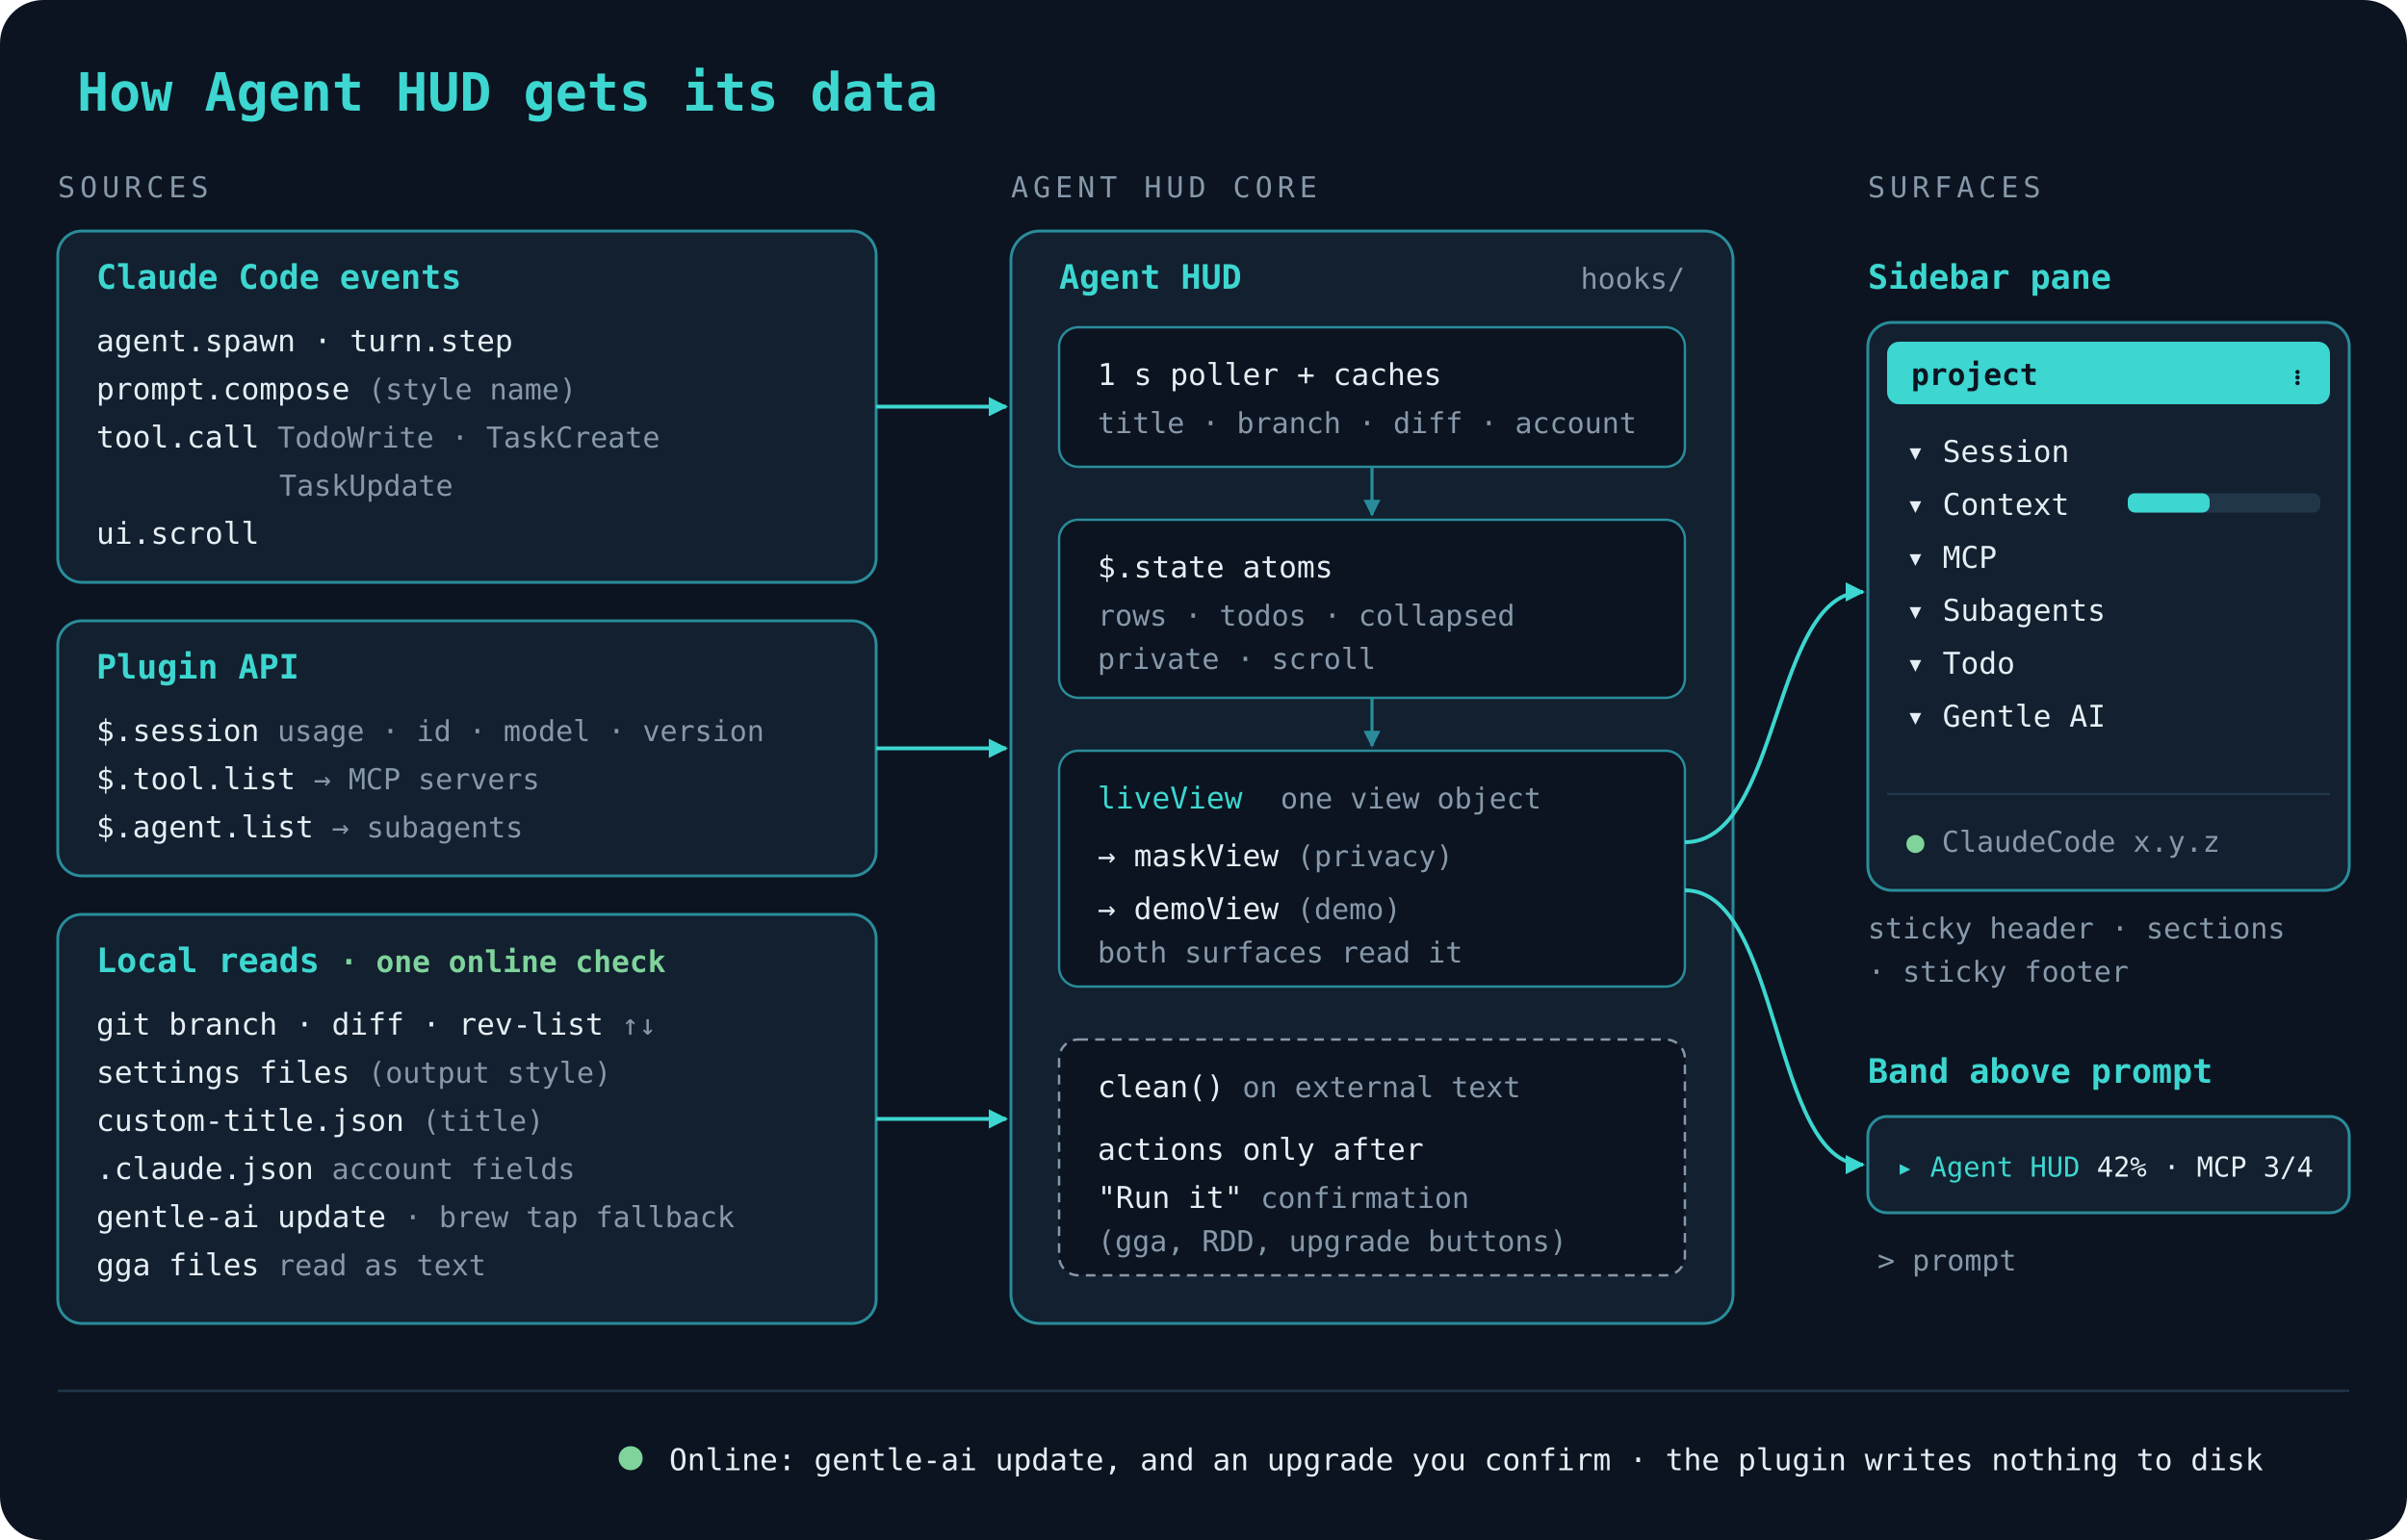
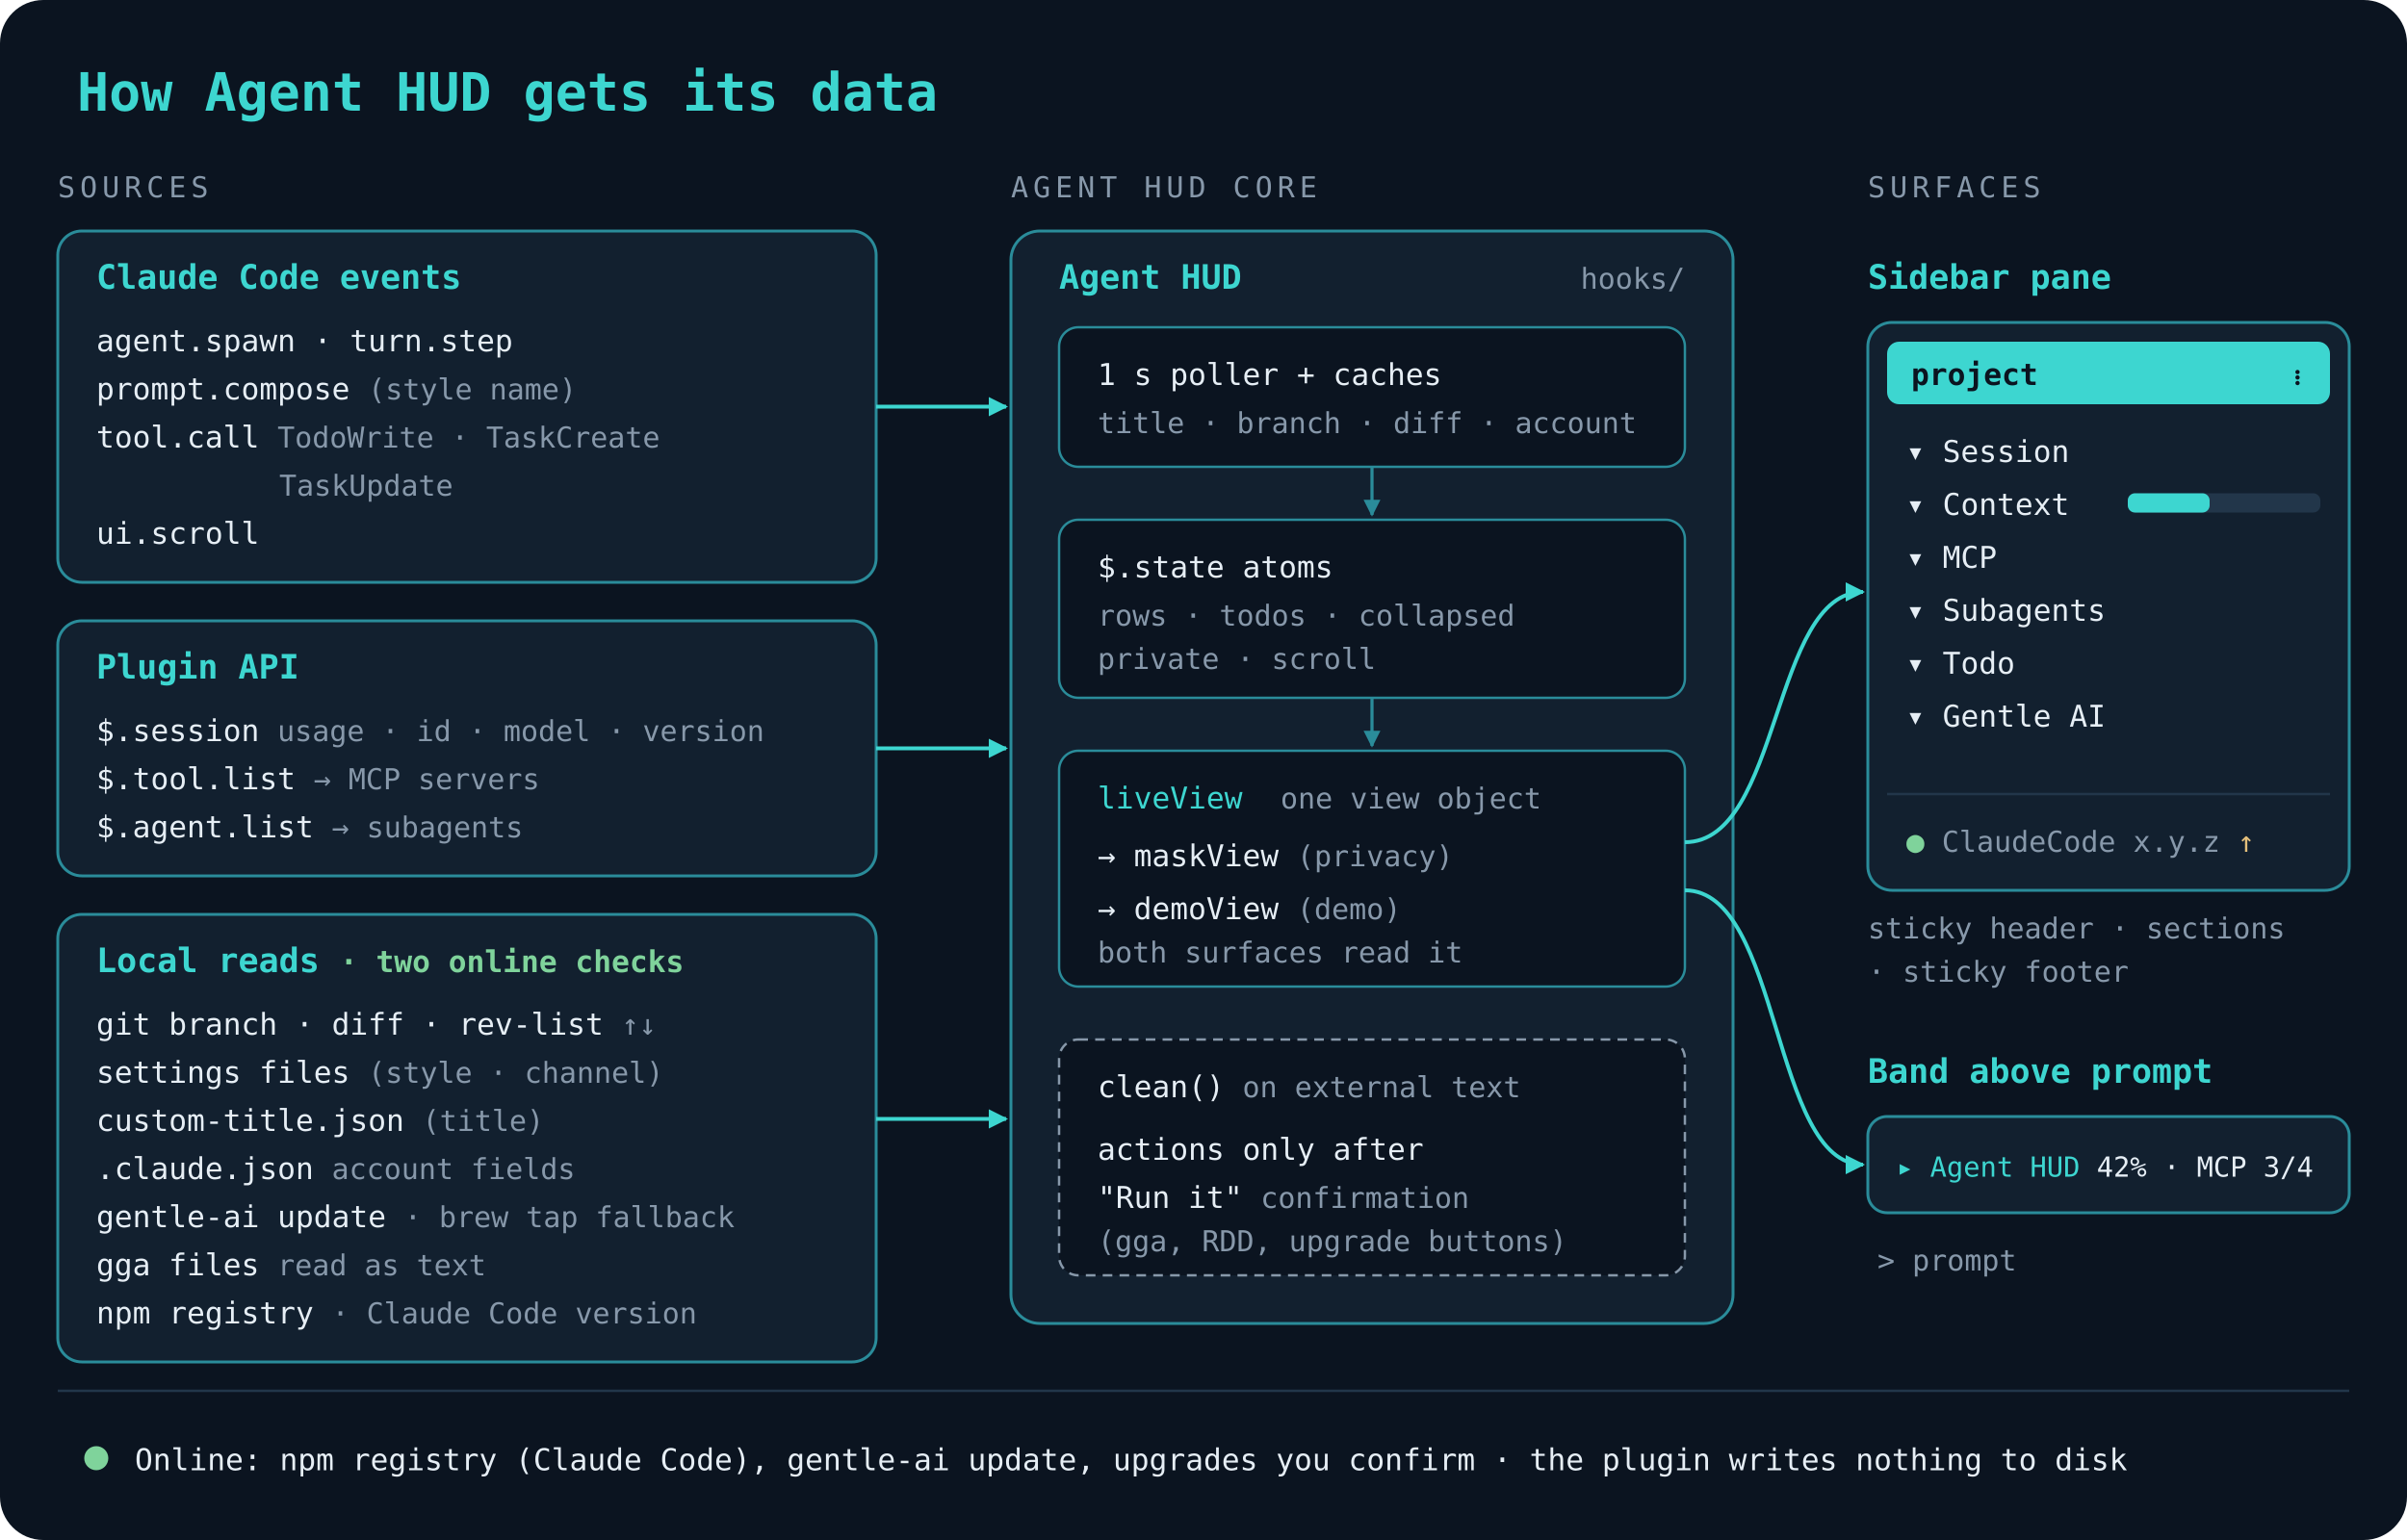
<svg xmlns="http://www.w3.org/2000/svg" version="1.1" width="1000" height="640" viewBox="0 0 1000 640" role="img" aria-labelledby="df-title df-desc">
  <defs>
    <marker id="df-arrow" viewBox="0 0 10 10" refX="9" refY="5" markerWidth="8" markerHeight="8" orient="auto" markerUnits="userSpaceOnUse">
      <path d="M 0 0 L 10 5 L 0 10 z" fill="#3DD6D0" />
    </marker>
    <marker id="df-arrow-dim" viewBox="0 0 10 10" refX="9" refY="5" markerWidth="7" markerHeight="7" orient="auto" markerUnits="userSpaceOnUse">
      <path d="M 0 0 L 10 5 L 0 10 z" fill="#2A8C9A" />
    </marker>
  </defs>
  <style type="text/css">
    text { font-family: ui-monospace, SFMono-Regular, Menlo, Consolas, monospace; fill: #E6EEF5; }
    .title { font-size: 22px; font-weight: bold; fill: #3DD6D0; }
    .col { font-size: 12px; letter-spacing: 2px; fill: #8798AA; }
    .h { font-size: 14px; font-weight: bold; fill: #3DD6D0; }
    .t { font-size: 12.5px; }
    .d { font-size: 12px; fill: #8798AA; }
    .k { font-size: 12.5px; fill: #3DD6D0; }
    .ok { font-size: 12.5px; fill: #7FD39B; }
+     .warn { fill: #E5C07B; }
    .panel { fill: #12202F; stroke: #2A8C9A; stroke-width: 1.2; }
    .box { fill: #0B1420; stroke: #2A8C9A; stroke-width: 1; }
    .guard { fill: #0B1420; stroke: #8798AA; stroke-width: 1; stroke-dasharray: 4 3; }
    .flow { stroke: #3DD6D0; stroke-width: 1.6; fill: none; }
    .inner { stroke: #2A8C9A; stroke-width: 1.3; fill: none; }
  </style>
  <rect x="0" y="0" width="1000" height="640" rx="18" fill="#0B1420" />
  <text class="title" x="32" y="46">How Agent HUD gets its data</text>
  <text class="col" x="24" y="82">SOURCES</text>
  <text class="col" x="420" y="82">AGENT HUD CORE</text>
  <text class="col" x="776" y="82">SURFACES</text>
  <rect class="panel" x="24" y="96" width="340" height="146" rx="10" />
  <text class="h" x="40" y="120">Claude Code events</text>
  <text class="t" x="40" y="146">agent.spawn · turn.step</text>
  <text class="t" x="40" y="166">prompt.compose <tspan class="d">(style name)</tspan>
  </text>
  <text class="t" x="40" y="186">tool.call <tspan class="d">TodoWrite · TaskCreate</tspan>
  </text>
  <text class="d" x="116" y="206">TaskUpdate</text>
  <text class="t" x="40" y="226">ui.scroll</text>
  <rect class="panel" x="24" y="258" width="340" height="106" rx="10" />
  <text class="h" x="40" y="282">Plugin API</text>
  <text class="t" x="40" y="308">$.session <tspan class="d">usage · id · model · version</tspan>
  </text>
  <text class="t" x="40" y="328">$.tool.list <tspan class="d">→ MCP servers</tspan>
  </text>
  <text class="t" x="40" y="348">$.agent.list <tspan class="d">→ subagents</tspan>
  </text>
-   <rect class="panel" x="24" y="380" width="340" height="170" rx="10" />
-   <text class="h" x="40" y="404">Local reads <tspan class="ok">· one online check</tspan>
+   <rect class="panel" x="24" y="380" width="340" height="186" rx="10" />
+   <text class="h" x="40" y="404">Local reads <tspan class="ok">· two online checks</tspan>
  </text>
  <text class="t" x="40" y="430">git branch · diff · rev-list <tspan class="d">↑↓</tspan>
  </text>
-   <text class="t" x="40" y="450">settings files <tspan class="d">(output style)</tspan>
+   <text class="t" x="40" y="450">settings files <tspan class="d">(style · channel)</tspan>
  </text>
  <text class="t" x="40" y="470">custom-title.json <tspan class="d">(title)</tspan>
  </text>
  <text class="t" x="40" y="490">.claude.json <tspan class="d">account fields</tspan>
  </text>
  <text class="t" x="40" y="510">gentle-ai update <tspan class="d">· brew tap fallback</tspan>
  </text>
  <text class="t" x="40" y="530">gga files <tspan class="d">read as text</tspan>
+   </text>
+   <text class="t" x="40" y="550">npm registry <tspan class="d">· Claude Code version</tspan>
  </text>
  <path class="flow" d="M 364 169 L 418 169" marker-end="url(#df-arrow)" />
  <path class="flow" d="M 364 311 L 418 311" marker-end="url(#df-arrow)" />
  <path class="flow" d="M 364 465 L 418 465" marker-end="url(#df-arrow)" />
  <rect class="panel" x="420" y="96" width="300" height="454" rx="12" stroke="#3DD6D0" />
  <text class="h" x="440" y="120">Agent HUD</text>
  <text class="d" x="700" y="120" text-anchor="end">hooks/</text>
  <rect class="box" x="440" y="136" width="260" height="58" rx="8" />
  <text class="t" x="456" y="160">1 s poller + caches</text>
  <text class="d" x="456" y="180">title · branch · diff · account</text>
  <path class="inner" d="M 570 194 L 570 214" marker-end="url(#df-arrow-dim)" />
  <rect class="box" x="440" y="216" width="260" height="74" rx="8" />
  <text class="t" x="456" y="240">$.state atoms</text>
  <text class="d" x="456" y="260">rows · todos · collapsed</text>
  <text class="d" x="456" y="278">private · scroll</text>
  <path class="inner" d="M 570 290 L 570 310" marker-end="url(#df-arrow-dim)" />
  <rect class="box" x="440" y="312" width="260" height="98" rx="8" />
  <text class="k" x="456" y="336">liveView</text>
  <text class="d" x="532" y="336">one view object</text>
  <text class="t" x="456" y="360">→ maskView <tspan class="d">(privacy)</tspan>
  </text>
  <text class="t" x="456" y="382">→ demoView <tspan class="d">(demo)</tspan>
  </text>
  <text class="d" x="456" y="400">both surfaces read it</text>
  <rect class="guard" x="440" y="432" width="260" height="98" rx="8" />
  <text class="t" x="456" y="456">clean() <tspan class="d">on external text</tspan>
  </text>
  <text class="t" x="456" y="482">actions only after</text>
  <text class="t" x="456" y="502">"Run it" <tspan class="d">confirmation</tspan>
  </text>
  <text class="d" x="456" y="520">(gga, RDD, upgrade buttons)</text>
  <path class="flow" d="M 700 350 C 740 350, 736 246, 774 246" marker-end="url(#df-arrow)" />
  <path class="flow" d="M 700 370 C 740 370, 736 484, 774 484" marker-end="url(#df-arrow)" />
  <text class="h" x="776" y="120">Sidebar pane</text>
  <rect class="panel" x="776" y="134" width="200" height="236" rx="10" />
  <rect x="784" y="142" width="184" height="26" rx="5" fill="#3DD6D0" />
  <text class="t" x="794" y="160" style="fill:#0B1420; font-weight:bold;">project</text>
  <text class="t" x="958" y="160" text-anchor="end" style="fill:#0B1420; font-weight:bold;">⋮</text>
  <text class="t" x="792" y="192">▾ Session</text>
  <text class="t" x="792" y="214">▾ Context</text>
  <rect x="884" y="205" width="80" height="8" rx="3" fill="#22364A" />
  <rect x="884" y="205" width="34" height="8" rx="3" fill="#3DD6D0" />
  <text class="t" x="792" y="236">▾ MCP</text>
  <text class="t" x="792" y="258">▾ Subagents</text>
  <text class="t" x="792" y="280">▾ Todo</text>
  <text class="t" x="792" y="302">▾ Gentle AI</text>
  <line x1="784" y1="330" x2="968" y2="330" stroke="#22364A" stroke-width="1" />
  <text class="d" x="792" y="354">
-     <tspan class="ok">●</tspan> ClaudeCode x.y.z</text>
+     <tspan class="ok">●</tspan> ClaudeCode x.y.z <tspan class="warn">↑</tspan>
+   </text>
  <text class="d" x="776" y="390">sticky header · sections</text>
  <text class="d" x="776" y="408">· sticky footer</text>
  <text class="h" x="776" y="450">Band above prompt</text>
  <rect class="panel" x="776" y="464" width="200" height="40" rx="8" />
  <text x="788" y="489" style="font-size:11.5px;">
    <tspan fill="#3DD6D0">▸ Agent HUD</tspan> 42% · MCP 3/4</text>
  <text class="d" x="780" y="528">&gt; prompt</text>
  <line x1="24" y1="578" x2="976" y2="578" stroke="#22364A" stroke-width="1" />
-   <circle cx="262" cy="606" r="5" fill="#7FD39B" />
-   <text class="t" x="278" y="611">Online: gentle-ai update, and an upgrade you confirm · the plugin writes nothing to disk</text>
+   <circle cx="40" cy="606" r="5" fill="#7FD39B" />
+   <text class="t" x="56" y="611">Online: npm registry (Claude Code), gentle-ai update, upgrades you confirm · the plugin writes nothing to disk</text>
</svg>
